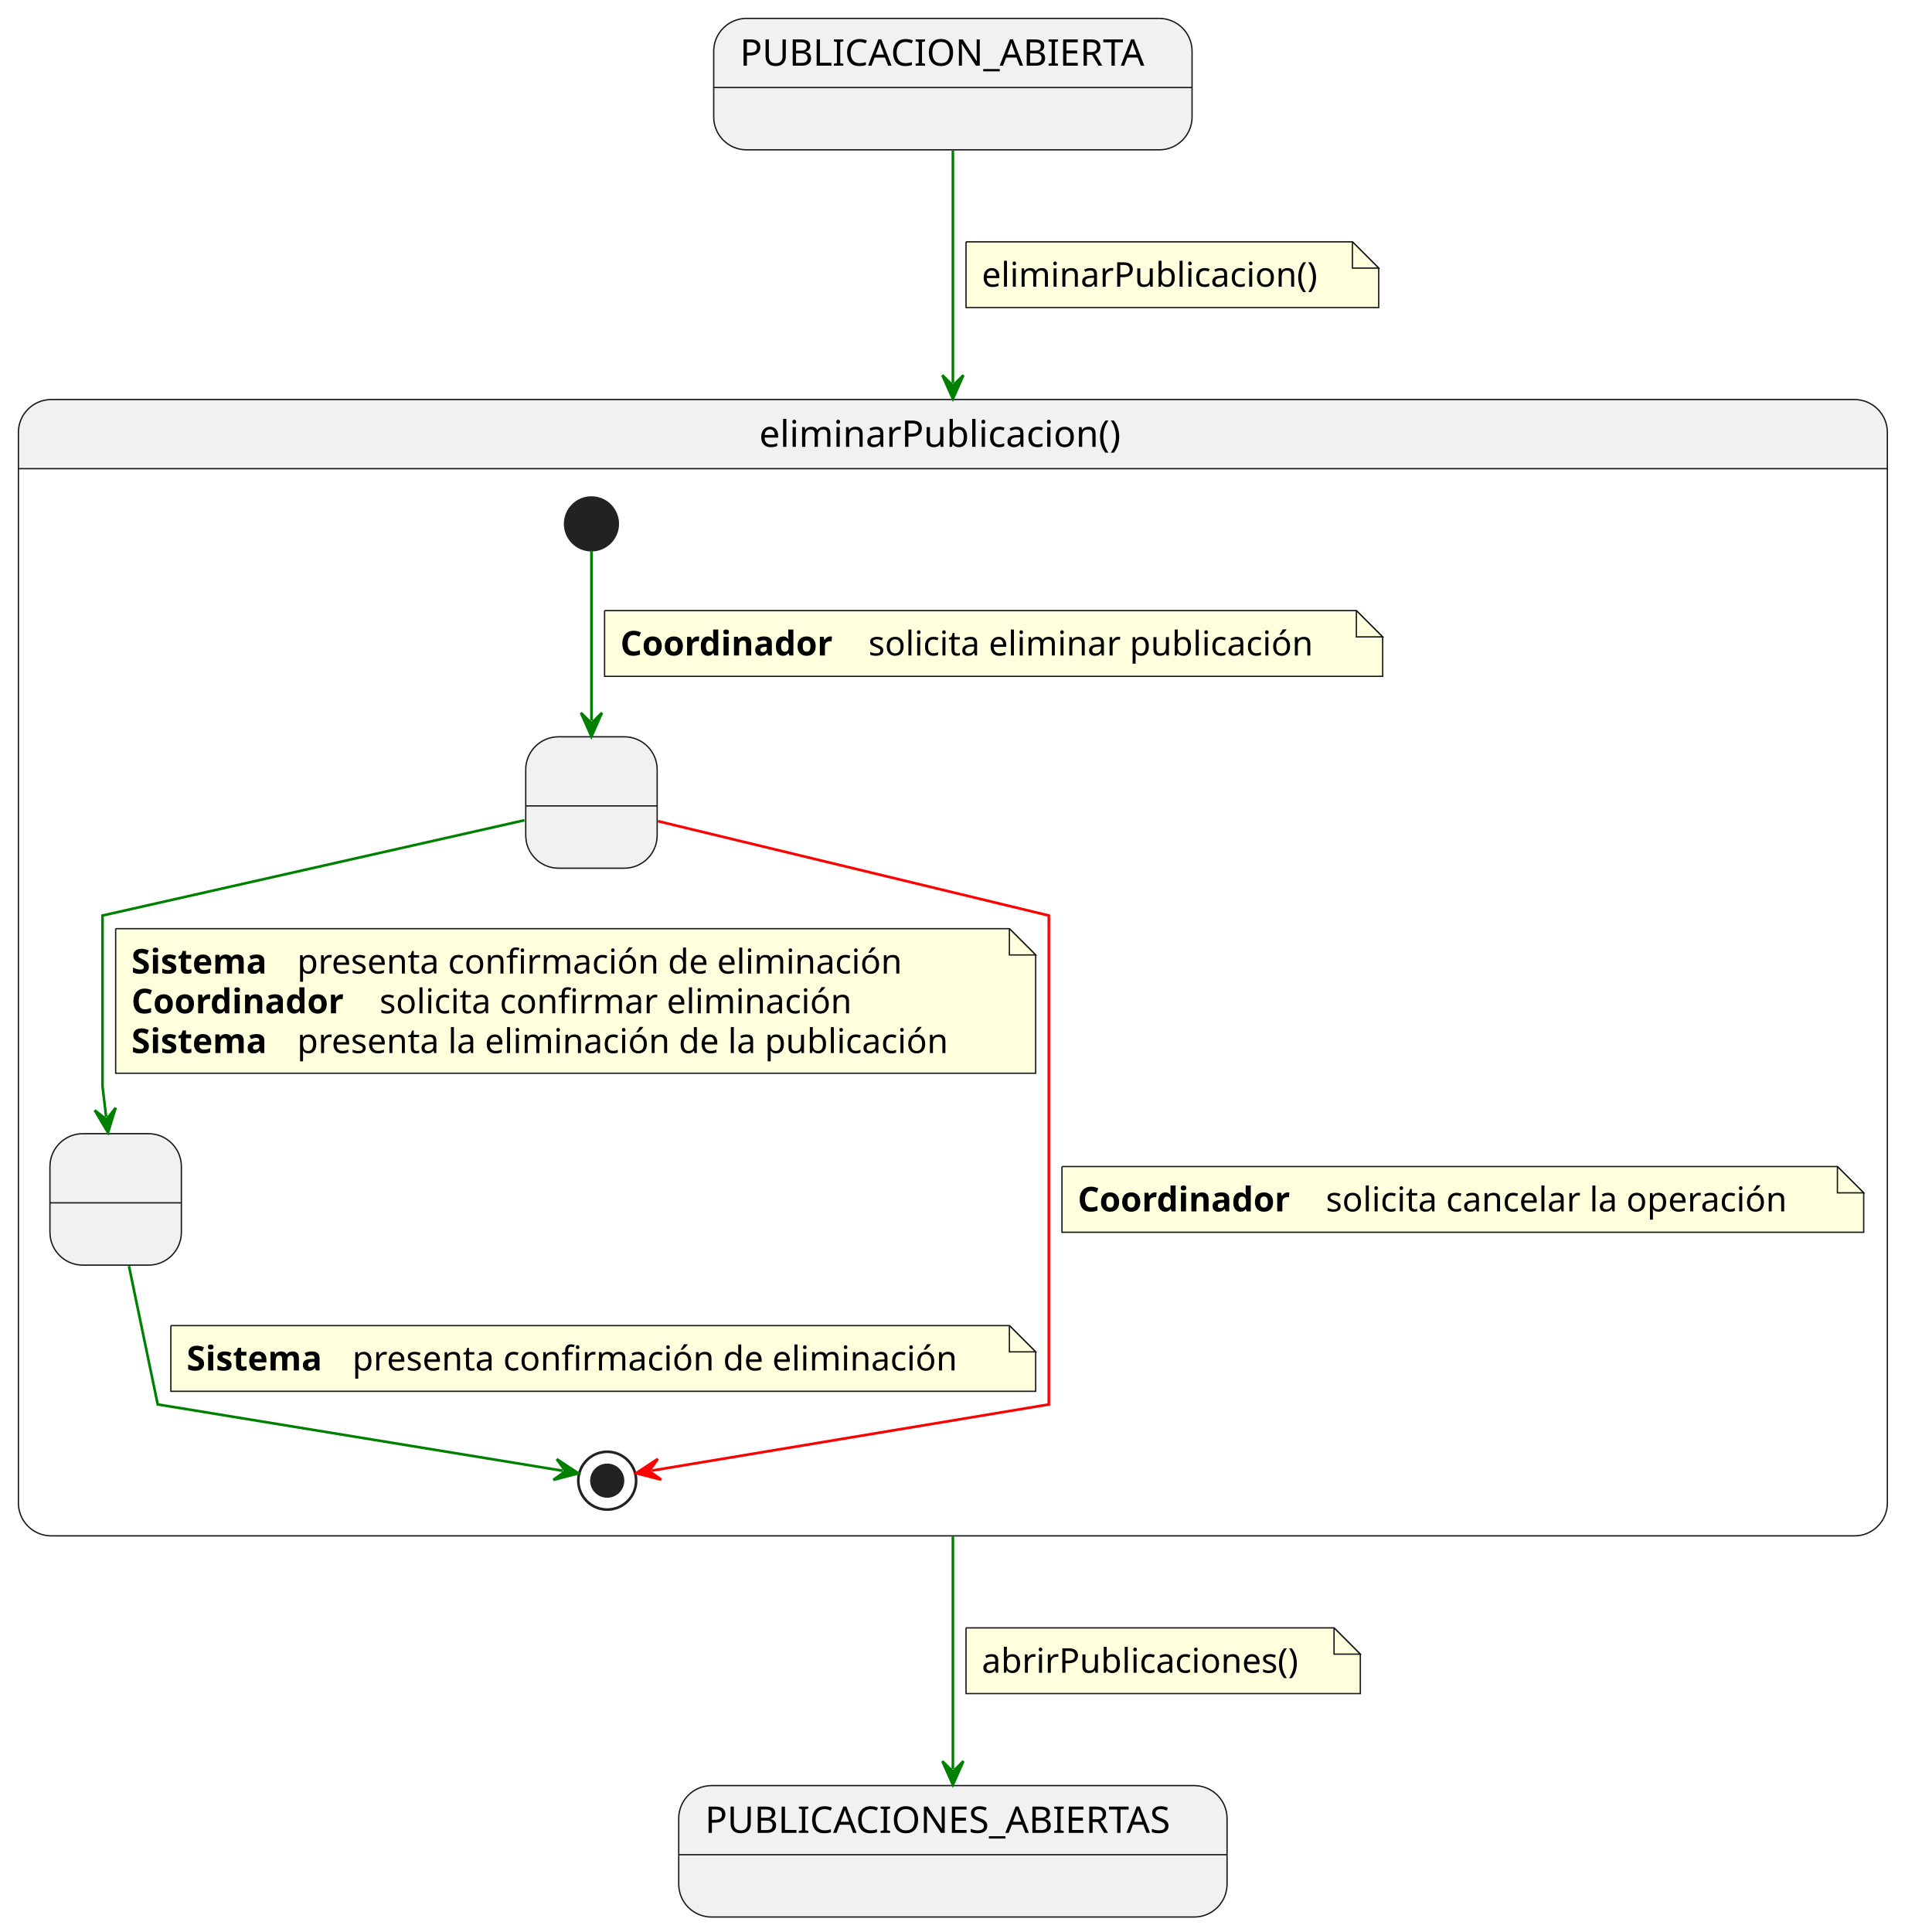
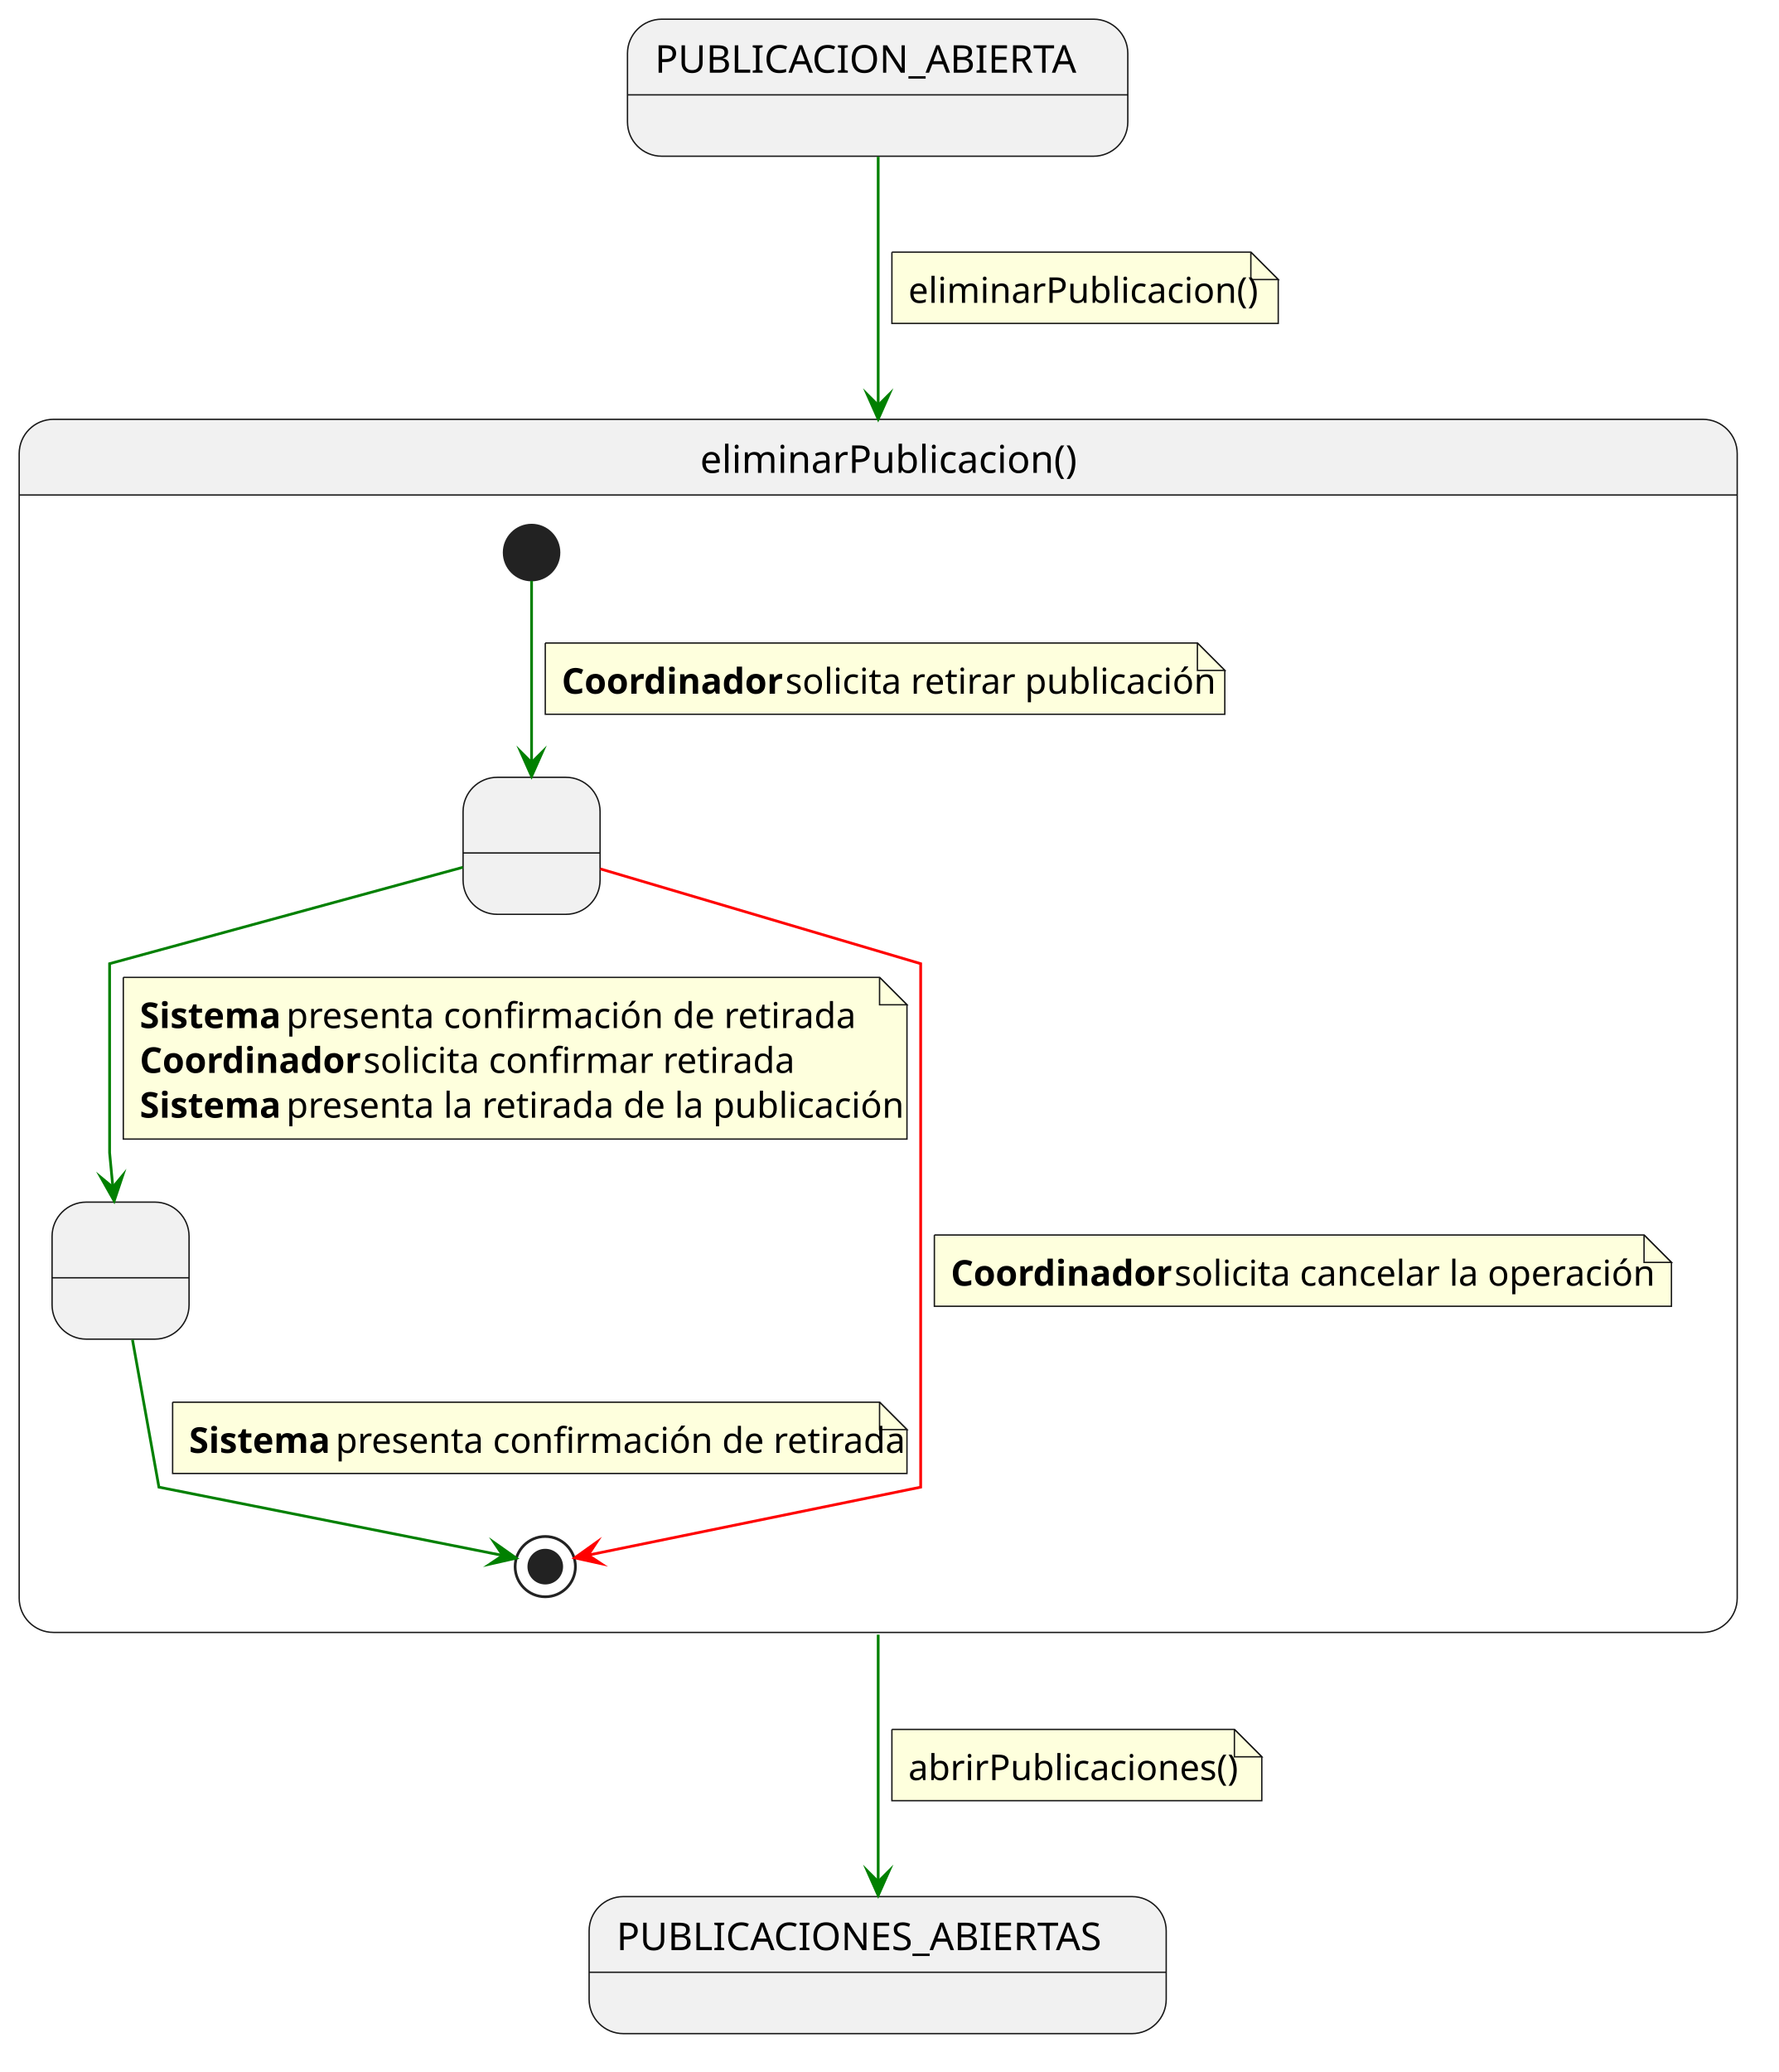
- <svg xmlns="http://www.w3.org/2000/svg" contentStyleType="text/css" data-diagram-type="STATE" height="735px" preserveAspectRatio="none" style="width:731px;height:735px;background:#FFFFFF;" version="1.1" viewBox="0 0 731 735" width="731px" zoomAndPan="magnify">
+ <svg xmlns="http://www.w3.org/2000/svg" contentStyleType="text/css" data-diagram-type="STATE" height="756px" preserveAspectRatio="none" style="width:649px;height:756px;background:#FFFFFF;" version="1.1" viewBox="0 0 649 756" width="649px" zoomAndPan="magnify">
  <defs />
  <g>
-     <g>
-       <rect fill="#F1F1F1" height="50" rx="12.5" ry="12.5" style="stroke:#181818;stroke-width:0.5;" width="181.984" x="271.51" y="7" />
-       <line style="stroke:#181818;stroke-width:0.5;" x1="271.51" x2="453.494" y1="33.297" y2="33.297" />
-       <text fill="#000000" font-family="sans-serif" font-size="14" lengthAdjust="spacing" textLength="161.984" x="281.51" y="24.995">PUBLICACION_ABIERTA</text>
+     <g class="entity" data-qualified-name="in2" data-source-line="4" id="ent0001">
+       <rect fill="#F1F1F1" height="50" rx="12.5" ry="12.5" style="stroke:#181818;stroke-width:0.5;" width="182.6" x="229" y="7" />
+       <line style="stroke:#181818;stroke-width:0.5;" x1="229" x2="411.6" y1="34.609" y2="34.609" />
+       <text fill="#000000" font-family="sans-serif" font-size="14" lengthAdjust="spacing" textLength="162.6" x="239" y="26.533">PUBLICACION_ABIERTA</text>
    </g>
-     <path d="M19.5,152 L705.5,152 A12.5,12.5 0 0 1 718,164.5 L718,178.297 L7,178.297 L7,164.5 A12.5,12.5 0 0 1 19.5,152" fill="#F1F1F1" />
-     <rect fill="none" height="432.297" rx="12.5" ry="12.5" style="stroke:#181818;stroke-width:0.5;" width="711" x="7" y="152" />
-     <line style="stroke:#181818;stroke-width:0.5;" x1="7" x2="718" y1="178.297" y2="178.297" />
-     <text fill="#000000" font-family="sans-serif" font-size="14" lengthAdjust="spacing" textLength="147.335" x="288.832" y="169.995">eliminarPublicacion()</text>
-     <g>
-       <rect fill="#F1F1F1" height="50" rx="12.5" ry="12.5" style="stroke:#181818;stroke-width:0.5;" width="50" x="200" y="280.297" />
-       <line style="stroke:#181818;stroke-width:0.5;" x1="200" x2="250" y1="306.594" y2="306.594" />
-       <text fill="#000000" font-family="sans-serif" font-size="14" lengthAdjust="spacing" textLength="4.45" x="222.775" y="298.292"> </text>
+     <g class="entity" data-qualified-name="eliminarPublicacion" data-source-line="10" id="ent0002">
+       <path d="M19.5,153 L621.5,153 A12.5,12.5 0 0 1 634,165.5 L634,180.609 L7,180.609 L7,165.5 A12.5,12.5 0 0 1 19.5,153" fill="#F1F1F1" />
+       <rect fill="none" height="442.609" rx="12.5" ry="12.5" style="stroke:#181818;stroke-width:0.5;" width="627" x="7" y="153" />
+       <line style="stroke:#181818;stroke-width:0.5;" x1="7" x2="634" y1="180.609" y2="180.609" />
+       <text fill="#000000" font-family="sans-serif" font-size="14" lengthAdjust="spacing" textLength="129.938" x="255.531" y="172.533">eliminarPublicacion()</text>
+       <g class="entity" data-qualified-name="eliminarPublicacion.ConfirmandoRetirada" data-source-line="12" id="ent0003">
+         <rect fill="#F1F1F1" height="50" rx="12.5" ry="12.5" style="stroke:#181818;stroke-width:0.5;" width="50" x="169" y="283.609" />
+         <line style="stroke:#181818;stroke-width:0.5;" x1="169" x2="219" y1="311.219" y2="311.219" />
+         <text fill="#000000" font-family="sans-serif" font-size="14" lengthAdjust="spacing" textLength="3.89" x="192.055" y="303.143"> </text>
+       </g>
+       <g class="entity" data-qualified-name="eliminarPublicacion.PublicacionRetirada" data-source-line="13" id="ent0004">
+         <rect fill="#F1F1F1" height="50" rx="12.5" ry="12.5" style="stroke:#181818;stroke-width:0.5;" width="50" x="19" y="438.609" />
+         <line style="stroke:#181818;stroke-width:0.5;" x1="19" x2="69" y1="466.219" y2="466.219" />
+         <text fill="#000000" font-family="sans-serif" font-size="14" lengthAdjust="spacing" textLength="3.89" x="42.055" y="458.143"> </text>
+       </g>
+       <g class="start_entity" data-qualified-name="eliminarPublicacion..start.eliminarPublicacion" data-source-line="15" id="ent0006">
+         <ellipse cx="194" cy="201.609" fill="#222222" rx="10" ry="10" style="stroke:#222222;stroke-width:1;" />
+       </g>
+       <g class="end_entity" data-qualified-name="eliminarPublicacion..end.eliminarPublicacion" data-source-line="27" id="ent0009">
+         <ellipse cx="199" cy="571.609" fill="none" rx="11" ry="11" style="stroke:#222222;stroke-width:1;" />
+         <ellipse cx="199" cy="571.609" fill="#222222" rx="6" ry="6" style="stroke:#222222;stroke-width:1;" />
+       </g>
+       <g class="link" data-entity-1="ent0006" data-entity-2="ent0003" data-link-type="dependency" data-source-line="15" id="lnk7">
+         <path d="M194,211.929 C194,227.789 194,255.519 194,278.249" fill="none" id="*start*eliminarPublicacion-to-ConfirmandoRetirada" style="stroke:#008000;stroke-width:1;" />
+         <polygon fill="#008000" points="194,283.249,198,274.249,194,278.249,190,274.249,194,283.249" style="stroke:#008000;stroke-width:1;stroke-linejoin:miter;stroke-miterlimit:10;" />
+         <path d="M199,234.609 L199,260.609 L447,260.609 L447,244.609 L437,234.609 L199,234.609" fill="#FEFFDD" style="stroke:#181818;stroke-width:0.5;" />
+         <path d="M437,234.609 L437,244.609 L447,244.609 L437,234.609" fill="#FEFFDD" style="stroke:#181818;stroke-width:0.5;" />
+         <text fill="#000000" font-family="sans-serif" font-size="13" font-weight="700" lengthAdjust="spacing" textLength="77.994" x="205" y="253.105">Coordinador</text>
+         <text fill="#000000" font-family="sans-serif" font-size="13" lengthAdjust="spacing" textLength="145.952" x="286.606" y="253.105">solicita retirar publicación</text>
+       </g>
+       <g class="link" data-entity-1="ent0003" data-entity-2="ent0004" data-link-type="dependency" data-source-line="20" id="lnk8">
+         <path d="M168.91,316.449 C125.28,328.349 40,351.609 40,351.609 C40,351.609 40,420.609 40,420.609 C40,420.609 40.316,423.962 41.196,433.202" fill="none" id="ConfirmandoRetirada-to-PublicacionRetirada" style="stroke:#008000;stroke-width:1;" />
+         <polygon fill="#008000" points="41.67,438.179,44.799,428.841,41.196,433.202,36.835,429.599,41.67,438.179" style="stroke:#008000;stroke-width:1;stroke-linejoin:miter;stroke-miterlimit:10;" />
+         <path d="M45,356.609 L45,415.609 L331,415.609 L331,366.609 L321,356.609 L45,356.609" fill="#FEFFDD" style="stroke:#181818;stroke-width:0.5;" />
+         <path d="M321,356.609 L321,366.609 L331,366.609 L321,356.609" fill="#FEFFDD" style="stroke:#181818;stroke-width:0.5;" />
+         <text fill="#000000" font-family="sans-serif" font-size="13" font-weight="700" lengthAdjust="spacing" textLength="49.861" x="51" y="375.104">Sistema</text>
+         <text fill="#000000" font-family="sans-serif" font-size="13" lengthAdjust="spacing" textLength="193.661" x="104.473" y="375.104">presenta confirmación de retirada</text>
+         <text fill="#000000" font-family="sans-serif" font-size="13" font-weight="700" lengthAdjust="spacing" textLength="77.994" x="51" y="391.456">Coordinador</text>
+         <text fill="#000000" font-family="sans-serif" font-size="13" lengthAdjust="spacing" textLength="145.215" x="132.606" y="391.456">solicita confirmar retirada</text>
+         <text fill="#000000" font-family="sans-serif" font-size="13" font-weight="700" lengthAdjust="spacing" textLength="49.861" x="51" y="407.808">Sistema</text>
+         <text fill="#000000" font-family="sans-serif" font-size="13" lengthAdjust="spacing" textLength="212.469" x="104.473" y="407.808">presenta la retirada de la publicación</text>
+       </g>
+       <g class="link" data-entity-1="ent0003" data-entity-2="ent0009" data-link-type="dependency" data-source-line="27" id="lnk10">
+         <path d="M219.06,317.019 C259.83,329.079 336,351.609 336,351.609 C336,351.609 336,542.609 336,542.609 C336,542.609 246.949,560.808 214.649,567.408" fill="none" id="ConfirmandoRetirada-to-*end*eliminarPublicacion" style="stroke:#FF0000;stroke-width:1;" />
+         <polygon fill="#FF0000" points="209.75,568.409,219.369,570.527,214.649,567.408,217.767,562.689,209.75,568.409" style="stroke:#FF0000;stroke-width:1;stroke-linejoin:miter;stroke-miterlimit:10;" />
+         <path d="M341,450.609 L341,476.609 L610,476.609 L610,460.609 L600,450.609 L341,450.609" fill="#FEFFDD" style="stroke:#181818;stroke-width:0.5;" />
+         <path d="M600,450.609 L600,460.609 L610,460.609 L600,450.609" fill="#FEFFDD" style="stroke:#181818;stroke-width:0.5;" />
+         <text fill="#000000" font-family="sans-serif" font-size="13" font-weight="700" lengthAdjust="spacing" textLength="77.994" x="347" y="469.104">Coordinador</text>
+         <text fill="#000000" font-family="sans-serif" font-size="13" lengthAdjust="spacing" textLength="166.924" x="428.606" y="469.104">solicita cancelar la operación</text>
+       </g>
+       <g class="link" data-entity-1="ent0004" data-entity-2="ent0009" data-link-type="dependency" data-source-line="32" id="lnk11">
+         <path d="M48.35,488.859 C52.46,511.759 58,542.609 58,542.609 C58,542.609 150.706,561.014 183.496,567.534" fill="none" id="PublicacionRetirada-to-*end*eliminarPublicacion" style="stroke:#008000;stroke-width:1;" />
+         <polygon fill="#008000" points="188.4,568.509,180.353,562.831,183.496,567.534,178.793,570.677,188.4,568.509" style="stroke:#008000;stroke-width:1;stroke-linejoin:miter;stroke-miterlimit:10;" />
+         <path d="M63,511.609 L63,537.609 L331,537.609 L331,521.609 L321,511.609 L63,511.609" fill="#FEFFDD" style="stroke:#181818;stroke-width:0.5;" />
+         <path d="M321,511.609 L321,521.609 L331,521.609 L321,511.609" fill="#FEFFDD" style="stroke:#181818;stroke-width:0.5;" />
+         <text fill="#000000" font-family="sans-serif" font-size="13" font-weight="700" lengthAdjust="spacing" textLength="49.861" x="69" y="530.105">Sistema</text>
+         <text fill="#000000" font-family="sans-serif" font-size="13" lengthAdjust="spacing" textLength="193.661" x="122.473" y="530.105">presenta confirmación de retirada</text>
+       </g>
    </g>
-     <g>
-       <rect fill="#F1F1F1" height="50" rx="12.5" ry="12.5" style="stroke:#181818;stroke-width:0.5;" width="50" x="19" y="431.297" />
-       <line style="stroke:#181818;stroke-width:0.5;" x1="19" x2="69" y1="457.594" y2="457.594" />
-       <text fill="#000000" font-family="sans-serif" font-size="14" lengthAdjust="spacing" textLength="4.45" x="41.775" y="449.292"> </text>
+     <g class="entity" data-qualified-name="PUBLICACIONES_ABIERTAS" data-source-line="40" id="ent0012">
+       <rect fill="#F1F1F1" height="50" rx="12.5" ry="12.5" style="stroke:#181818;stroke-width:0.5;" width="210.613" x="215" y="692" />
+       <line style="stroke:#181818;stroke-width:0.5;" x1="215" x2="425.613" y1="719.609" y2="719.609" />
+       <text fill="#000000" font-family="sans-serif" font-size="14" lengthAdjust="spacing" textLength="190.613" x="225" y="711.533">PUBLICACIONES_ABIERTAS</text>
    </g>
-     <ellipse cx="225" cy="199.297" fill="#222222" rx="10" ry="10" style="stroke:#222222;stroke-width:1;" />
-     <ellipse cx="231" cy="563.297" fill="none" rx="11" ry="11" style="stroke:#222222;stroke-width:1;" />
-     <ellipse cx="231" cy="563.297" fill="#222222" rx="6" ry="6" style="stroke:#222222;stroke-width:1;" />
-     <g class="link" data-entity-1="ent0003" data-entity-2="ent0004" data-link-type="dependency" data-source-line="14" id="lnk4">
-       <path d="M225,209.527 C225,225.237 225,251.657 225,274.167" fill="none" id="*start*eliminarPublicacion-to-ConfirmandoEliminacion" style="stroke:#008000;stroke-width:1;" />
-       <polygon fill="#008000" points="225,280.167,229,271.167,225,275.167,221,271.167,225,280.167" style="stroke:#008000;stroke-width:1;" />
-       <path d="M230,232.297 L230,257.297 L526,257.297 L526,242.297 L516,232.297 L230,232.297" fill="#FEFFDD" style="stroke:#181818;stroke-width:0.5;" />
-       <path d="M516,232.297 L516,242.297 L526,242.297 L516,232.297" fill="#FEFFDD" style="stroke:#181818;stroke-width:0.5;" />
-       <text fill="#000000" font-family="sans-serif" font-size="13" font-weight="bold" lengthAdjust="spacing" textLength="90.251" x="236" y="249.364">Coordinador</text>
-       <text fill="#000000" font-family="sans-serif" font-size="13" lengthAdjust="spacing" textLength="181.118" x="330.383" y="249.364">solicita eliminar publicación</text>
+     <g class="link" data-entity-1="ent0001" data-entity-2="ent0002" data-link-type="dependency" data-source-line="5" id="lnk5">
+       <path d="M320.5,57.21 C320.5,79.25 320.5,109.16 320.5,147.91" fill="none" id="in2-to-eliminarPublicacion" style="stroke:#008000;stroke-width:1;" />
+       <polygon fill="#008000" points="320.5,152.91,324.5,143.91,320.5,147.91,316.5,143.91,320.5,152.91" style="stroke:#008000;stroke-width:1;stroke-linejoin:miter;stroke-miterlimit:10;" />
+       <path d="M325.5,92 L325.5,118 L466.5,118 L466.5,102 L456.5,92 L325.5,92" fill="#FEFFDD" style="stroke:#181818;stroke-width:0.5;" />
+       <path d="M456.5,92 L456.5,102 L466.5,102 L456.5,92" fill="#FEFFDD" style="stroke:#181818;stroke-width:0.5;" />
+       <text fill="#000000" font-family="sans-serif" font-size="13" lengthAdjust="spacing" textLength="120.656" x="331.5" y="110.495">eliminarPublicacion()</text>
    </g>
-     <g class="link" data-entity-1="ent0004" data-entity-2="ent0005" data-link-type="dependency" data-source-line="19" id="lnk5">
-       <path d="M199.53,312.047 C148.59,323.547 39,348.297 39,348.297 C39,348.297 39,413.297 39,413.297 C39,413.297 39.281,415.669 40.381,424.909" fill="none" id="ConfirmandoEliminacion-to-PublicacionEliminada" style="stroke:#008000;stroke-width:1;" />
-       <polygon fill="#008000" points="41.09,430.867,43.998,421.457,40.499,425.902,36.054,422.403,41.09,430.867" style="stroke:#008000;stroke-width:1;" />
-       <path d="M44,353.297 L44,408.297 L394,408.297 L394,363.297 L384,353.297 L44,353.297" fill="#FEFFDD" style="stroke:#181818;stroke-width:0.5;" />
-       <path d="M384,353.297 L384,363.297 L394,363.297 L384,353.297" fill="#FEFFDD" style="stroke:#181818;stroke-width:0.5;" />
-       <text fill="#000000" font-family="sans-serif" font-size="13" font-weight="bold" lengthAdjust="spacing" textLength="58.906" x="50" y="370.364">Sistema</text>
-       <text fill="#000000" font-family="sans-serif" font-size="13" lengthAdjust="spacing" textLength="245.426" x="113.039" y="370.364">presenta confirmación de eliminación</text>
-       <text fill="#000000" font-family="sans-serif" font-size="13" font-weight="bold" lengthAdjust="spacing" textLength="90.251" x="50" y="385.497">Coordinador</text>
-       <text fill="#000000" font-family="sans-serif" font-size="13" lengthAdjust="spacing" textLength="191.541" x="144.383" y="385.497">solicita confirmar eliminación</text>
-       <text fill="#000000" font-family="sans-serif" font-size="13" font-weight="bold" lengthAdjust="spacing" textLength="58.906" x="50" y="400.629">Sistema</text>
-       <text fill="#000000" font-family="sans-serif" font-size="13" lengthAdjust="spacing" textLength="266.424" x="113.039" y="400.629">presenta la eliminación de la publicación</text>
-     </g>
-     <g class="link" data-entity-1="ent0004" data-entity-2="ent0006" data-link-type="dependency" data-source-line="26" id="lnk7">
-       <path d="M250.3,312.407 C298.56,324.057 399,348.297 399,348.297 C399,348.297 399,534.297 399,534.297 C399,534.297 285.318,553.24 247.938,559.471" fill="none" id="ConfirmandoEliminacion-to-*end*eliminarPublicacion" style="stroke:#FF0000;stroke-width:1;" />
-       <polygon fill="#FF0000" points="242.02,560.457,251.555,562.923,246.952,559.635,250.24,555.032,242.02,560.457" style="stroke:#FF0000;stroke-width:1;" />
-       <path d="M404,443.797 L404,468.797 L709,468.797 L709,453.797 L699,443.797 L404,443.797" fill="#FEFFDD" style="stroke:#181818;stroke-width:0.5;" />
-       <path d="M699,443.797 L699,453.797 L709,453.797 L699,443.797" fill="#FEFFDD" style="stroke:#181818;stroke-width:0.5;" />
-       <text fill="#000000" font-family="sans-serif" font-size="13" font-weight="bold" lengthAdjust="spacing" textLength="90.251" x="410" y="460.864">Coordinador</text>
-       <text fill="#000000" font-family="sans-serif" font-size="13" lengthAdjust="spacing" textLength="189.636" x="504.383" y="460.864">solicita cancelar la operación</text>
-     </g>
-     <g class="link" data-entity-1="ent0005" data-entity-2="ent0006" data-link-type="dependency" data-source-line="31" id="lnk8">
-       <path d="M49.06,481.657 C53.75,504.217 60,534.297 60,534.297 C60,534.297 176.379,553.357 214.119,559.537" fill="none" id="PublicacionEliminada-to-*end*eliminarPublicacion" style="stroke:#008000;stroke-width:1;" />
-       <polygon fill="#008000" points="220.04,560.507,211.805,555.105,215.106,559.699,210.512,563,220.04,560.507" style="stroke:#008000;stroke-width:1;" />
-       <path d="M65,504.297 L65,529.297 L394,529.297 L394,514.297 L384,504.297 L65,504.297" fill="#FEFFDD" style="stroke:#181818;stroke-width:0.5;" />
-       <path d="M384,504.297 L384,514.297 L394,514.297 L384,504.297" fill="#FEFFDD" style="stroke:#181818;stroke-width:0.5;" />
-       <text fill="#000000" font-family="sans-serif" font-size="13" font-weight="bold" lengthAdjust="spacing" textLength="58.906" x="71" y="521.364">Sistema</text>
-       <text fill="#000000" font-family="sans-serif" font-size="13" lengthAdjust="spacing" textLength="245.426" x="134.039" y="521.364">presenta confirmación de eliminación</text>
-     </g>
-     <g>
-       <rect fill="#F1F1F1" height="50" rx="12.5" ry="12.5" style="stroke:#181818;stroke-width:0.5;" width="208.603" x="258.2" y="679.3" />
-       <line style="stroke:#181818;stroke-width:0.5;" x1="258.2" x2="466.803" y1="705.597" y2="705.597" />
-       <text fill="#000000" font-family="sans-serif" font-size="14" lengthAdjust="spacing" textLength="188.603" x="268.2" y="697.295">PUBLICACIONES_ABIERTAS</text>
-     </g>
-     <g class="link" data-entity-1="ent0002" data-entity-2="ent0003" data-link-type="dependency" data-source-line="4" id="lnk2">
-       <path d="M362.5,57.3 C362.5,79.15 362.5,107.61 362.5,145.74" fill="none" id="in2-to-eliminarPublicacion" style="stroke:#008000;stroke-width:1;" />
-       <polygon fill="#008000" points="362.5,151.74,366.5,142.74,362.5,146.74,358.5,142.74,362.5,151.74" style="stroke:#008000;stroke-width:1;" />
-       <path d="M367.5,92 L367.5,117 L524.5,117 L524.5,102 L514.5,92 L367.5,92" fill="#FEFFDD" style="stroke:#181818;stroke-width:0.5;" />
-       <path d="M514.5,92 L514.5,102 L524.5,102 L514.5,92" fill="#FEFFDD" style="stroke:#181818;stroke-width:0.5;" />
-       <text fill="#000000" font-family="sans-serif" font-size="13" lengthAdjust="spacing" textLength="136.811" x="373.5" y="109.067">eliminarPublicacion()</text>
-     </g>
-     <g class="link" data-entity-1="ent0003" data-entity-2="ent0009" data-link-type="dependency" data-source-line="39" id="lnk10">
-       <path d="M362.5,584.55 C362.5,622.69 362.5,651.15 362.5,673" fill="none" id="eliminarPublicacion-to-PUBLICACIONES_ABIERTAS" style="stroke:#008000;stroke-width:1;" />
-       <polygon fill="#008000" points="362.5,679,366.5,670,362.5,674,358.5,670,362.5,679" style="stroke:#008000;stroke-width:1;" />
-       <path d="M367.5,619.3 L367.5,644.3 L517.5,644.3 L517.5,629.3 L507.5,619.3 L367.5,619.3" fill="#FEFFDD" style="stroke:#181818;stroke-width:0.5;" />
-       <path d="M507.5,619.3 L507.5,629.3 L517.5,629.3 L507.5,619.3" fill="#FEFFDD" style="stroke:#181818;stroke-width:0.5;" />
-       <text fill="#000000" font-family="sans-serif" font-size="13" lengthAdjust="spacing" textLength="129.054" x="373.5" y="636.367">abrirPublicaciones()</text>
+     <g class="link" data-entity-1="ent0002" data-entity-2="ent0012" data-link-type="dependency" data-source-line="40" id="lnk13">
+       <path d="M320.5,596.43 C320.5,634.92 320.5,664.6 320.5,686.58" fill="none" id="eliminarPublicacion-to-PUBLICACIONES_ABIERTAS" style="stroke:#008000;stroke-width:1;" />
+       <polygon fill="#008000" points="320.5,691.58,324.5,682.58,320.5,686.58,316.5,682.58,320.5,691.58" style="stroke:#008000;stroke-width:1;stroke-linejoin:miter;stroke-miterlimit:10;" />
+       <path d="M325.5,631 L325.5,657 L460.5,657 L460.5,641 L450.5,631 L325.5,631" fill="#FEFFDD" style="stroke:#181818;stroke-width:0.5;" />
+       <path d="M450.5,631 L450.5,641 L460.5,641 L450.5,631" fill="#FEFFDD" style="stroke:#181818;stroke-width:0.5;" />
+       <text fill="#000000" font-family="sans-serif" font-size="13" lengthAdjust="spacing" textLength="114.88" x="331.5" y="649.495">abrirPublicaciones()</text>
    </g>
  </g>
</svg>
